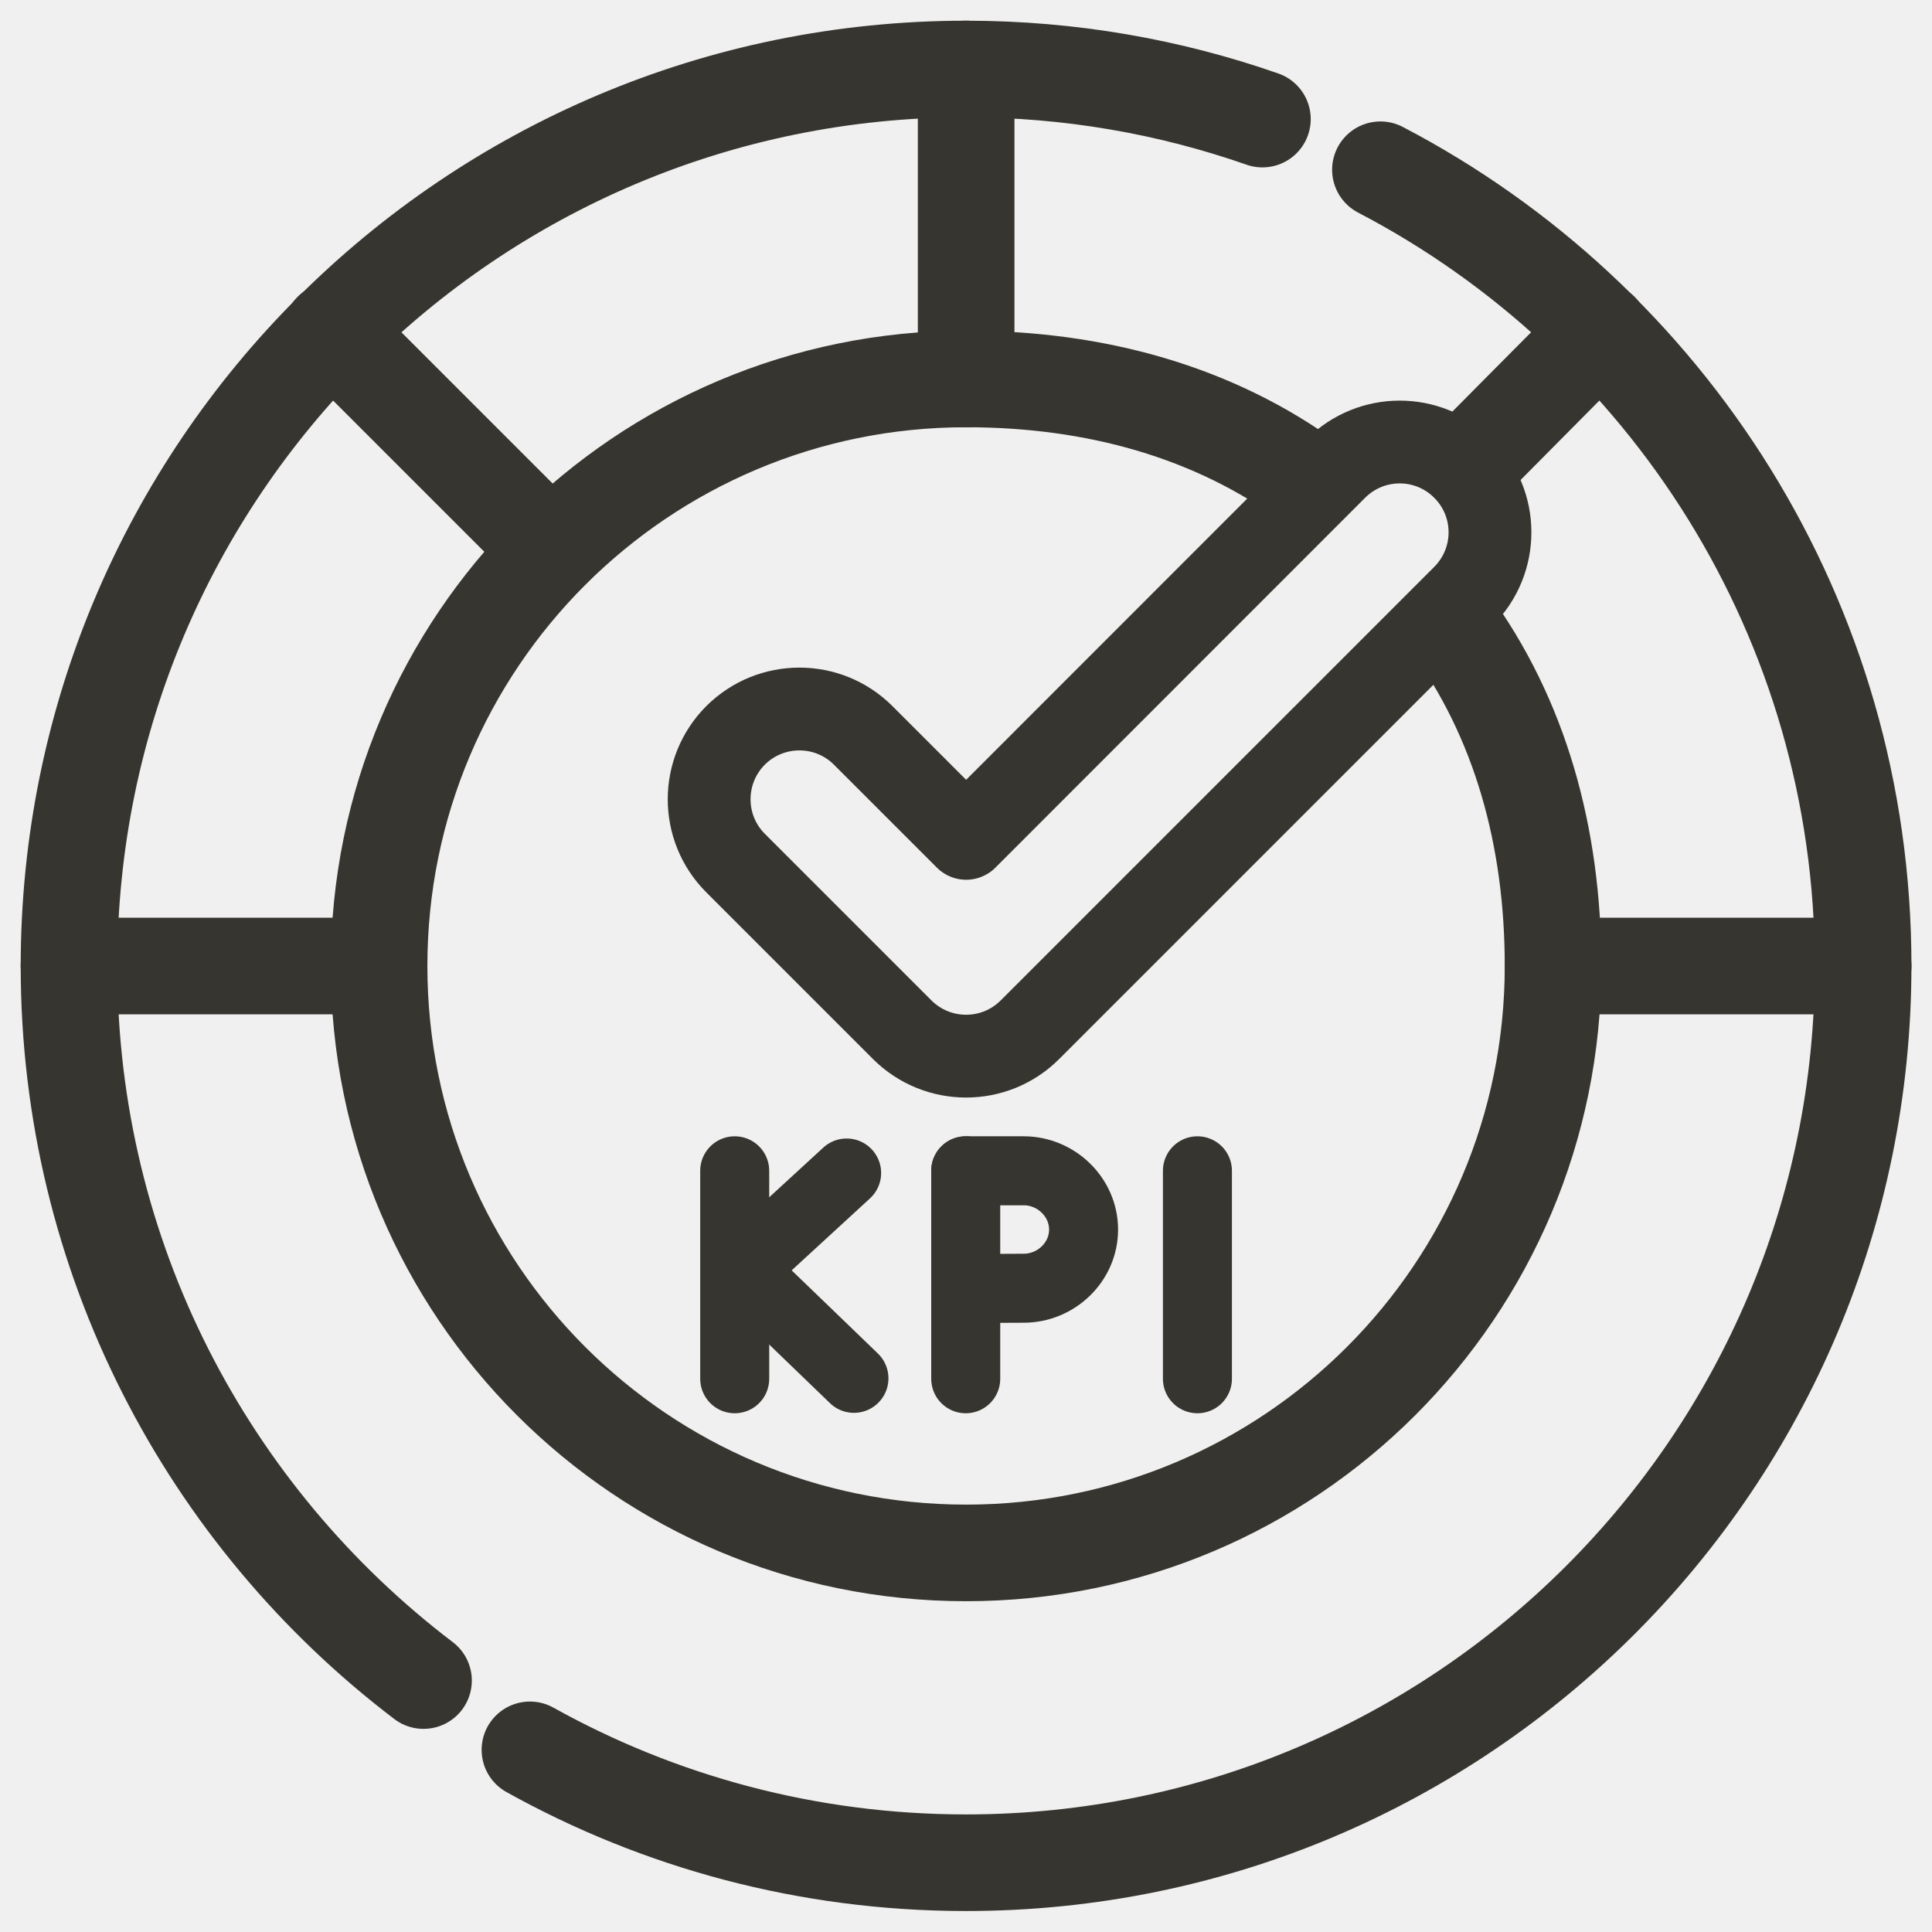
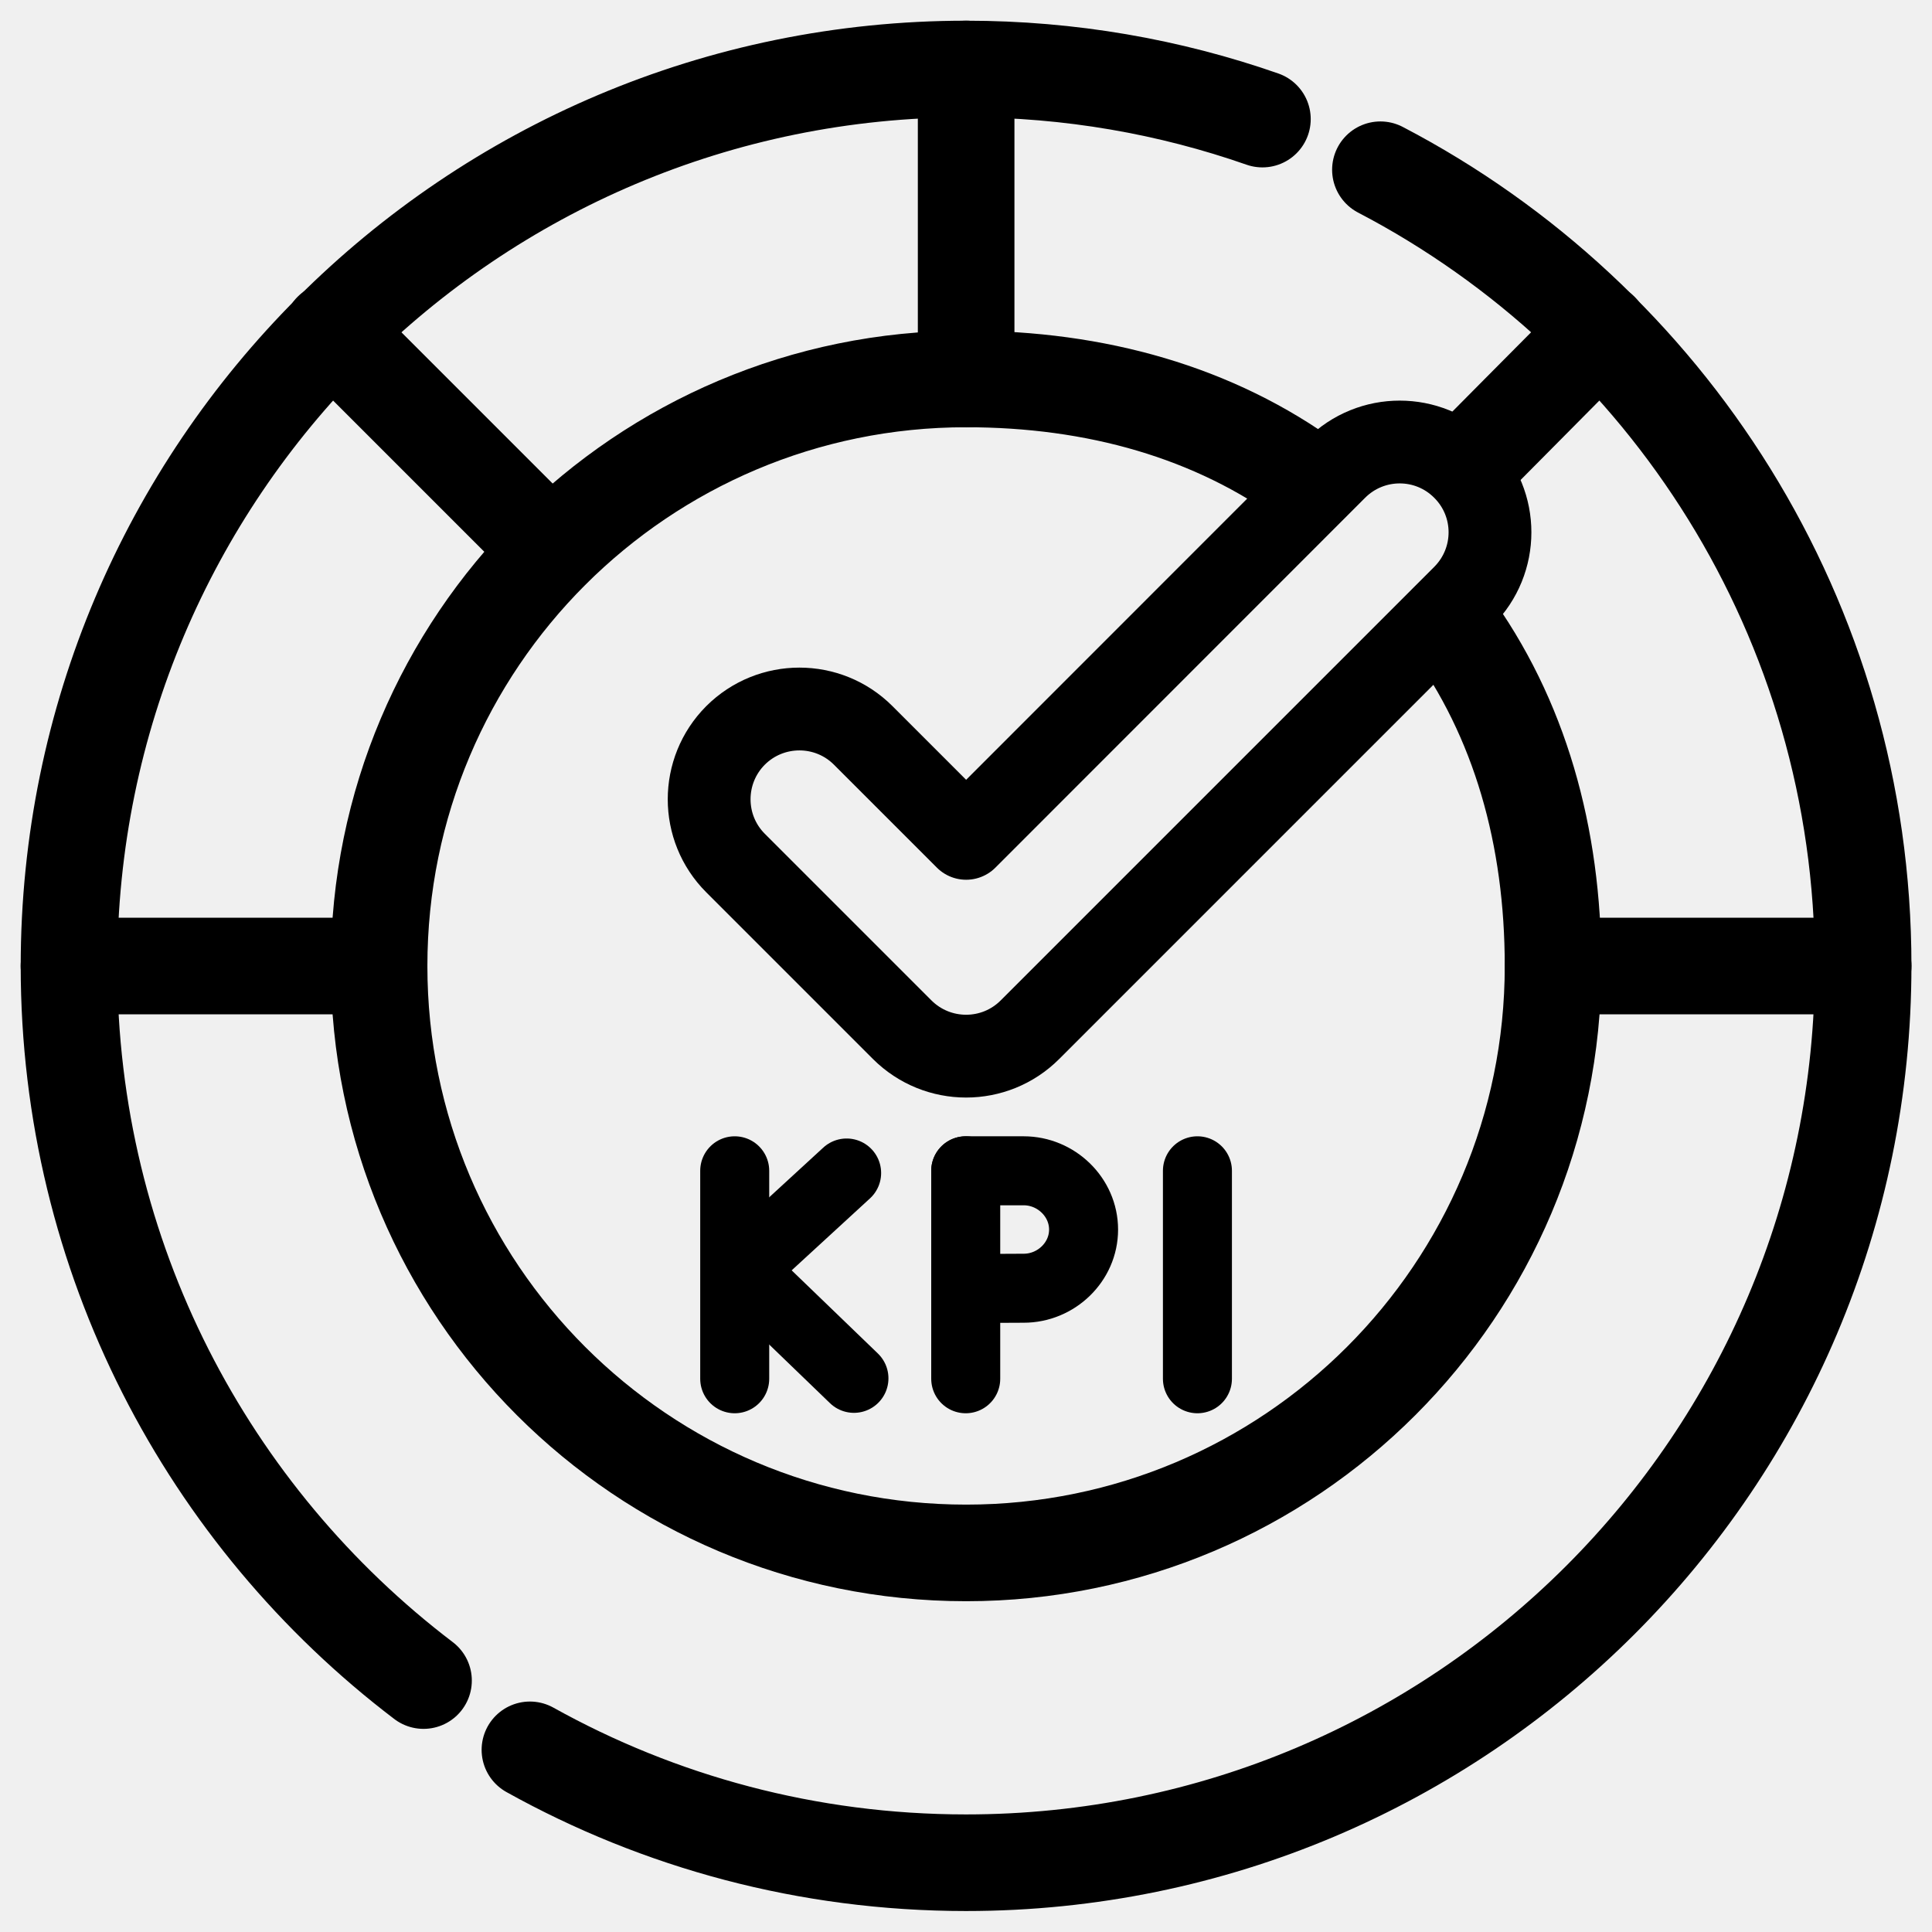
<svg xmlns="http://www.w3.org/2000/svg" width="14" height="14" viewBox="0 0 14 14" fill="none">
  <g clip-path="url(#clip0_16711_21307)">
-     <path d="M6.538 7.462L5.33 6.254C5.075 5.999 5.075 5.585 5.33 5.329C5.586 5.074 6 5.074 6.255 5.329L7.001 6.075L9.68 3.395C9.936 3.139 10.35 3.139 10.605 3.395C10.861 3.65 10.861 4.064 10.605 4.32L7.463 7.462C7.208 7.717 6.794 7.717 6.538 7.462Z" stroke="#37352F" stroke-width="0.6" stroke-miterlimit="10" stroke-linecap="round" stroke-linejoin="round" />
-     <path d="M9.5 3.5C8.797 2.985 7.939 2.746 7.001 2.746C4.651 2.746 2.747 4.65 2.747 7C2.747 9.349 4.651 11.253 7.001 11.253C9.35 11.253 11.254 9.349 11.254 7C11.254 6.061 11.015 5.203 10.5 4.5" stroke="#37352F" stroke-width="0.7" stroke-miterlimit="10" stroke-linecap="round" stroke-linejoin="round" />
-     <path d="M9.148 0.863C8.476 0.628 7.753 0.5 7.001 0.5C3.41 0.5 0.5 3.41 0.5 7.001C0.5 9.113 1.508 10.991 3.069 12.178" stroke="#37352F" stroke-width="0.7" stroke-miterlimit="10" stroke-linecap="round" stroke-linejoin="round" />
-     <path d="M3.84 12.68C4.776 13.201 5.853 13.498 7 13.498C10.591 13.498 13.501 10.588 13.501 6.997C13.501 4.491 12.082 2.315 10.003 1.23" stroke="#37352F" stroke-width="0.7" stroke-miterlimit="10" stroke-linecap="round" stroke-linejoin="round" />
-     <path d="M11.254 7H13.501" stroke="#37352F" stroke-width="0.7" stroke-miterlimit="10" stroke-linecap="round" stroke-linejoin="round" />
-     <path d="M11.845 2.645C11.982 2.508 11.981 2.286 11.844 2.15C11.706 2.014 11.485 2.015 11.349 2.152L11.845 2.645ZM10.752 2.753L10.505 3.002L11.002 3.495L11.248 3.247L10.752 2.753ZM11.349 2.152L10.752 2.753L11.248 3.247L11.845 2.645L11.349 2.152Z" fill="#37352F" />
-     <path d="M7.001 0.5V2.747" stroke="#37352F" stroke-width="0.7" stroke-miterlimit="10" stroke-linecap="round" stroke-linejoin="round" />
-     <path d="M3.993 3.987L2.404 2.398" stroke="#37352F" stroke-width="0.7" stroke-miterlimit="10" stroke-linecap="round" stroke-linejoin="round" />
-     <path d="M0.5 7H2.747" stroke="#37352F" stroke-width="0.7" stroke-miterlimit="10" stroke-linecap="round" stroke-linejoin="round" />
-     <path d="M5.324 8.484V9.991" stroke="#37352F" stroke-width="0.5" stroke-miterlimit="10" stroke-linecap="round" stroke-linejoin="round" />
-     <path d="M6.135 8.5L5.372 9.201L6.188 9.988" stroke="#37352F" stroke-width="0.5" stroke-miterlimit="10" stroke-linecap="round" stroke-linejoin="round" />
-     <path d="M8.677 8.484V9.991" stroke="#37352F" stroke-width="0.5" stroke-miterlimit="10" stroke-linecap="round" stroke-linejoin="round" />
-     <path d="M6.998 8.484V9.991" stroke="#37352F" stroke-width="0.5" stroke-miterlimit="10" stroke-linecap="round" stroke-linejoin="round" />
-     <path d="M6.998 8.484C6.998 8.484 7.28 8.484 7.418 8.484C7.653 8.484 7.852 8.675 7.852 8.91C7.852 9.145 7.653 9.335 7.418 9.335C7.302 9.335 7.001 9.337 7.001 9.337" stroke="#37352F" stroke-width="0.5" stroke-miterlimit="10" stroke-linecap="round" stroke-linejoin="round" />
+     <path d="M6.538 7.462L5.33 6.254C5.075 5.999 5.075 5.585 5.33 5.329C5.586 5.074 6 5.074 6.255 5.329L7.001 6.075L9.68 3.395C9.936 3.139 10.35 3.139 10.605 3.395C10.861 3.65 10.861 4.064 10.605 4.32L7.463 7.462C7.208 7.717 6.794 7.717 6.538 7.462Z" stroke="currentColor" stroke-width="0.6" stroke-miterlimit="10" stroke-linecap="round" stroke-linejoin="round" />
+     <path d="M9.5 3.5C8.797 2.985 7.939 2.746 7.001 2.746C4.651 2.746 2.747 4.65 2.747 7C2.747 9.349 4.651 11.253 7.001 11.253C9.35 11.253 11.254 9.349 11.254 7C11.254 6.061 11.015 5.203 10.5 4.5" stroke="currentColor" stroke-width="0.7" stroke-miterlimit="10" stroke-linecap="round" stroke-linejoin="round" />
+     <path d="M9.148 0.863C8.476 0.628 7.753 0.5 7.001 0.5C3.41 0.5 0.5 3.41 0.5 7.001C0.5 9.113 1.508 10.991 3.069 12.178" stroke="currentColor" stroke-width="0.7" stroke-miterlimit="10" stroke-linecap="round" stroke-linejoin="round" />
+     <path d="M3.84 12.68C4.776 13.201 5.853 13.498 7 13.498C10.591 13.498 13.501 10.588 13.501 6.997C13.501 4.491 12.082 2.315 10.003 1.23" stroke="currentColor" stroke-width="0.7" stroke-miterlimit="10" stroke-linecap="round" stroke-linejoin="round" />
+     <path d="M11.254 7H13.501" stroke="currentColor" stroke-width="0.7" stroke-miterlimit="10" stroke-linecap="round" stroke-linejoin="round" />
+     <path d="M11.845 2.645C11.982 2.508 11.981 2.286 11.844 2.15C11.706 2.014 11.485 2.015 11.349 2.152L11.845 2.645ZM10.752 2.753L10.505 3.002L11.002 3.495L11.248 3.247L10.752 2.753ZM11.349 2.152L10.752 2.753L11.248 3.247L11.845 2.645L11.349 2.152Z" fill="currentColor" />
+     <path d="M7.001 0.5V2.747" stroke="currentColor" stroke-width="0.7" stroke-miterlimit="10" stroke-linecap="round" stroke-linejoin="round" />
+     <path d="M3.993 3.987L2.404 2.398" stroke="currentColor" stroke-width="0.7" stroke-miterlimit="10" stroke-linecap="round" stroke-linejoin="round" />
+     <path d="M0.5 7H2.747" stroke="currentColor" stroke-width="0.7" stroke-miterlimit="10" stroke-linecap="round" stroke-linejoin="round" />
+     <path d="M5.324 8.484V9.991" stroke="currentColor" stroke-width="0.5" stroke-miterlimit="10" stroke-linecap="round" stroke-linejoin="round" />
+     <path d="M6.135 8.5L5.372 9.201L6.188 9.988" stroke="currentColor" stroke-width="0.5" stroke-miterlimit="10" stroke-linecap="round" stroke-linejoin="round" />
+     <path d="M8.677 8.484V9.991" stroke="currentColor" stroke-width="0.5" stroke-miterlimit="10" stroke-linecap="round" stroke-linejoin="round" />
+     <path d="M6.998 8.484V9.991" stroke="currentColor" stroke-width="0.5" stroke-miterlimit="10" stroke-linecap="round" stroke-linejoin="round" />
+     <path d="M6.998 8.484C6.998 8.484 7.28 8.484 7.418 8.484C7.653 8.484 7.852 8.675 7.852 8.91C7.852 9.145 7.653 9.335 7.418 9.335C7.302 9.335 7.001 9.337 7.001 9.337" stroke="currentColor" stroke-width="0.5" stroke-miterlimit="10" stroke-linecap="round" stroke-linejoin="round" />
  </g>
  <defs>
    <clipPath id="clip0_16711_21307">
      <rect width="14" height="14" fill="white" />
    </clipPath>
  </defs>
</svg>
